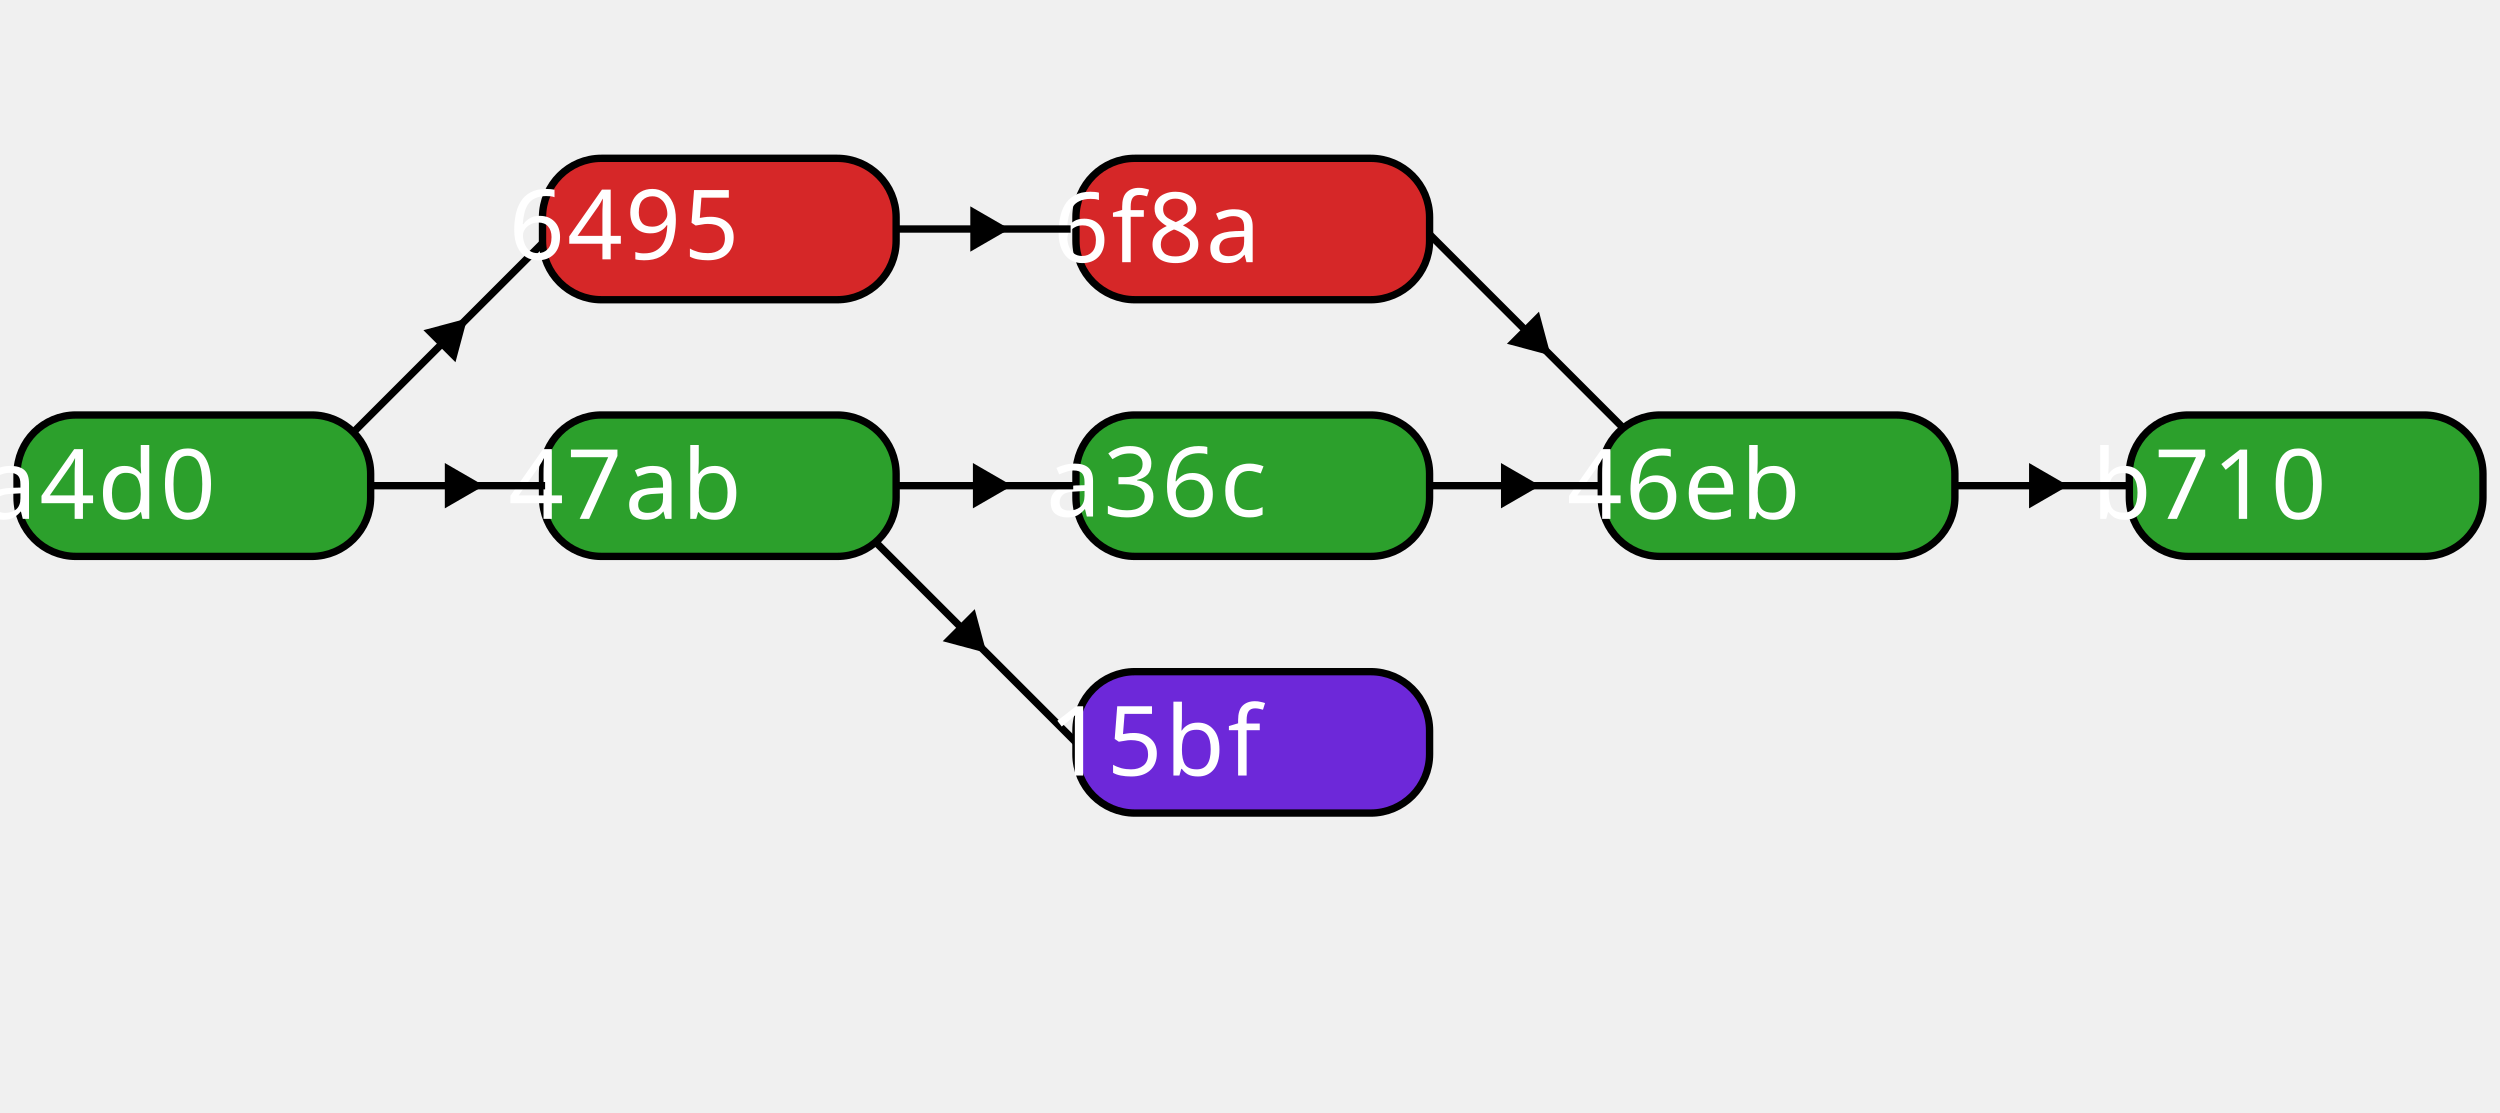
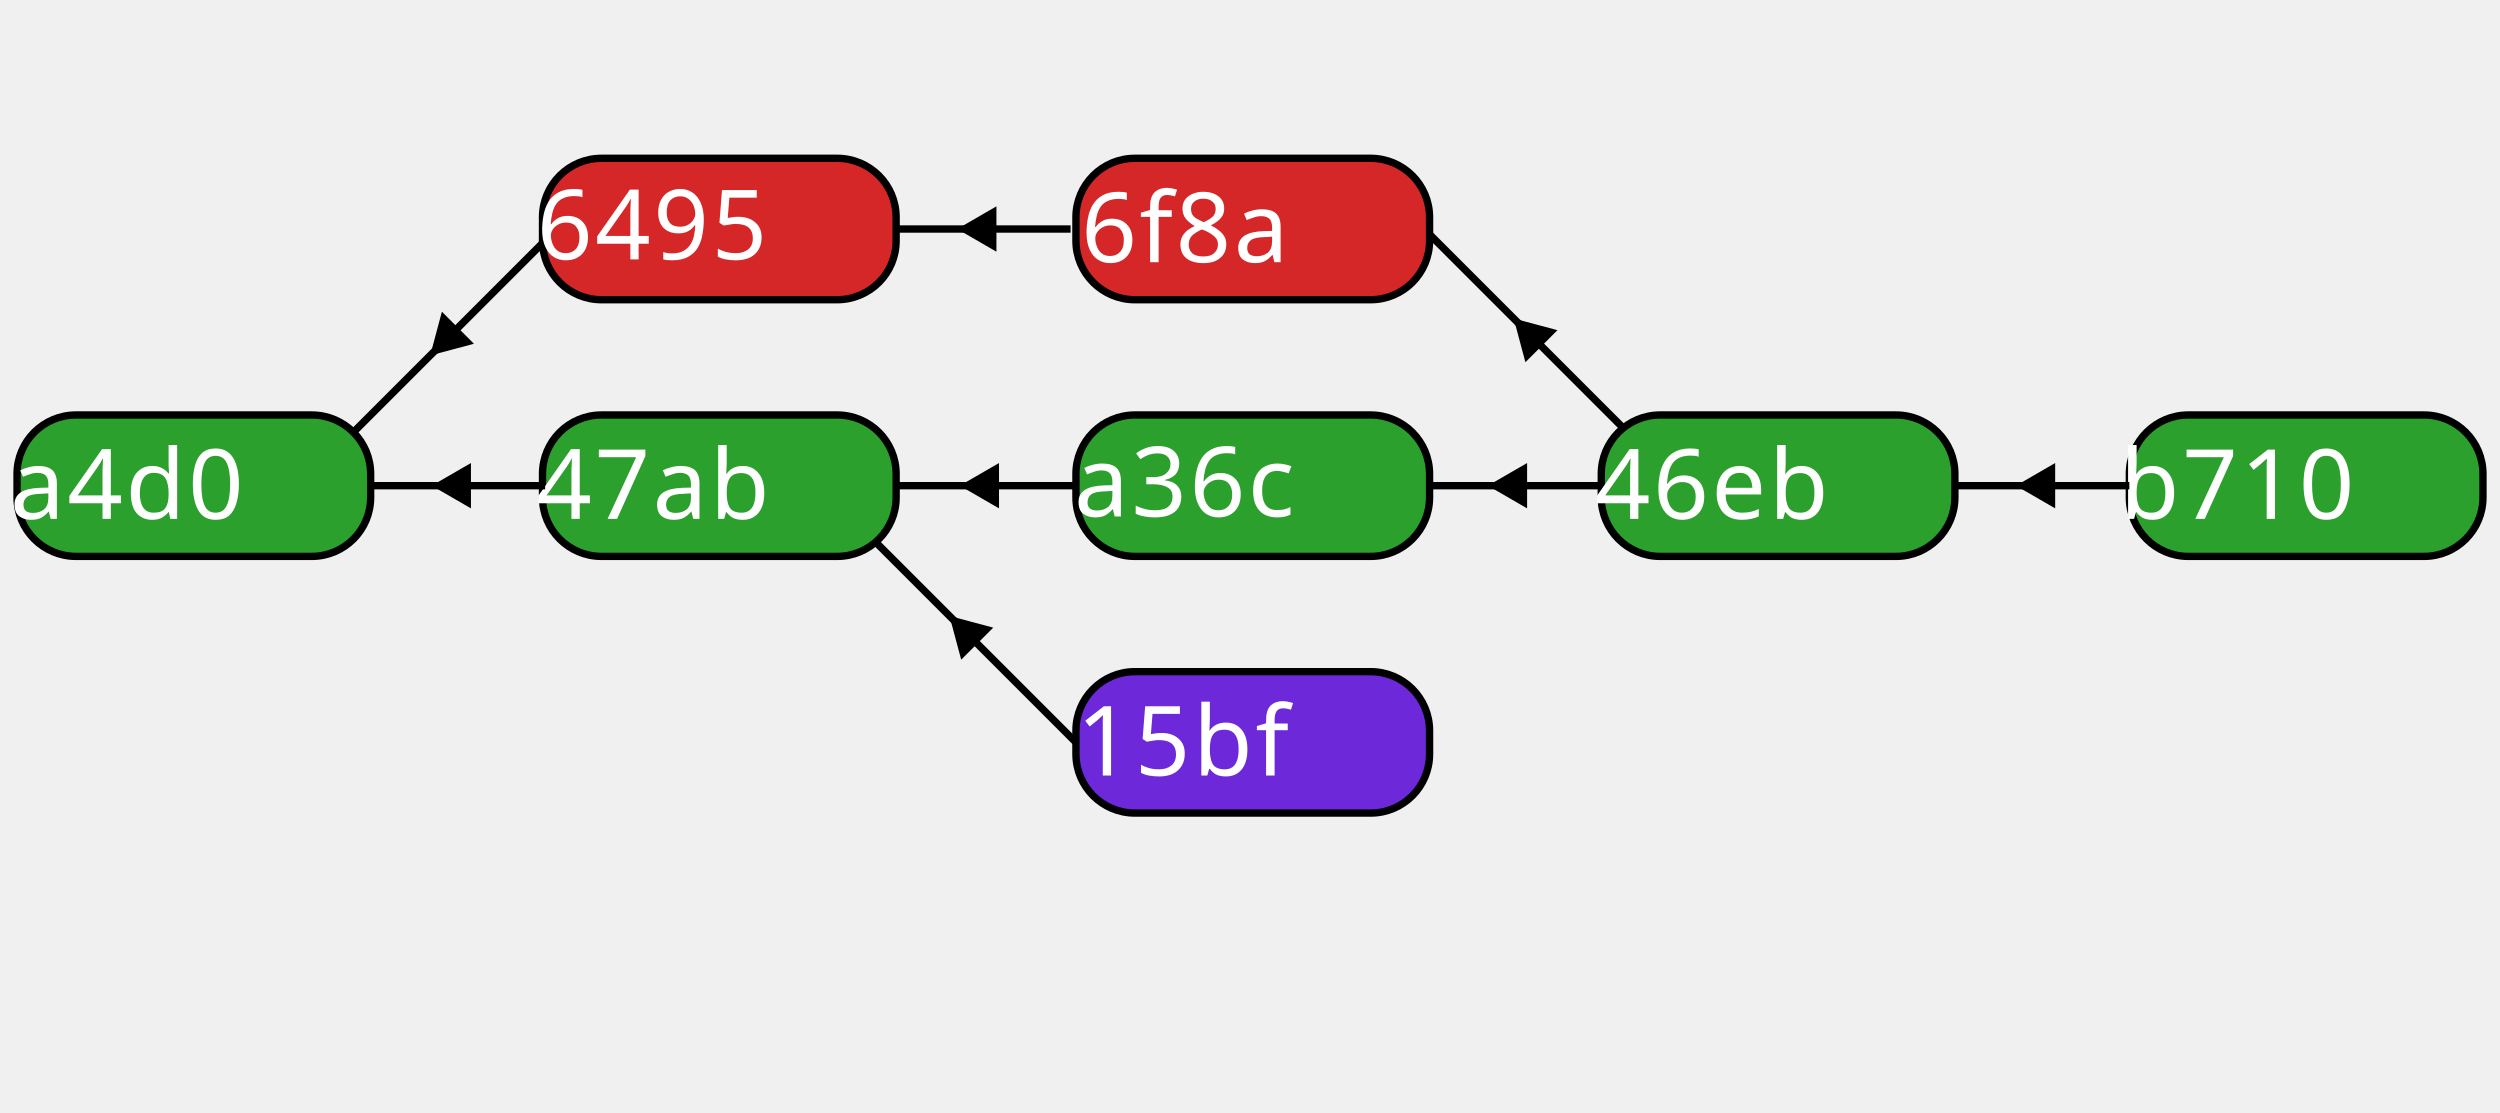
<svg xmlns="http://www.w3.org/2000/svg" width="169.66mm" height="75.52mm" viewBox="0 0 169.66 75.52" version="1.1" id="svg1">
  <defs id="defs1">
    <marker style="overflow:visible" id="Triangle" refX="0" refY="0" orient="auto-start-reverse" markerWidth="1" markerHeight="1" viewBox="0 0 1 1" preserveAspectRatio="xMidYMid">
      <path transform="scale(0.5)" style="fill:context-stroke;fill-rule:evenodd;stroke:context-stroke;stroke-width:1pt" d="M 5.77,0 -2.88,5 V -5 Z" id="path135" />
    </marker>
    <marker style="overflow:visible" id="Triangle-6" refX="0" refY="0" orient="auto-start-reverse" markerWidth="1" markerHeight="1" viewBox="0 0 1 1" preserveAspectRatio="xMidYMid">
      <path transform="scale(0.5)" style="fill:context-stroke;fill-rule:evenodd;stroke:context-stroke;stroke-width:1pt" d="M 5.77,0 -2.88,5 V -5 Z" id="path135-0" />
    </marker>
    <marker style="overflow:visible" id="Triangle-0" refX="0" refY="0" orient="auto-start-reverse" markerWidth="1" markerHeight="1" viewBox="0 0 1 1" preserveAspectRatio="xMidYMid">
      <path transform="scale(0.5)" style="fill:context-stroke;fill-rule:evenodd;stroke:context-stroke;stroke-width:1pt" d="M 5.77,0 -2.88,5 V -5 Z" id="path135-2" />
    </marker>
    <marker style="overflow:visible" id="Triangle-0-7" refX="0" refY="0" orient="auto-start-reverse" markerWidth="1" markerHeight="1" viewBox="0 0 1 1" preserveAspectRatio="xMidYMid">
      <path transform="scale(0.5)" style="fill:context-stroke;fill-rule:evenodd;stroke:context-stroke;stroke-width:1pt" d="M 5.77,0 -2.88,5 V -5 Z" id="path135-2-3" />
    </marker>
  </defs>
  <g id="layer1" transform="translate(-14.69721,-98.33071)">
-     <g id="g1" transform="translate(-0.09406866,9.49351)">
-       <path style="fill:#000000;stroke:#000000;stroke-width:0.5;stroke-dasharray:none;marker-mid:url(#Triangle)" d="m 111.444,104.379 7.327,7.326 7.327,7.326" id="path5" />
-       <path style="fill:#000000;stroke:#000000;stroke-width:0.5;stroke-dasharray:none;marker-mid:url(#Triangle)" d="m 73.155,124.566 7.327,7.326 7.327,7.326" id="path6" />
-       <rect style="fill:#6d28d9;stroke:#000000;stroke-width:0.5;stroke-dasharray:none" id="rect6" width="23.998" height="9.597" x="87.81" y="134.419" rx="4" ry="4" />
-       <text xml:space="preserve" style="font-style:normal;font-variant:normal;font-weight:normal;font-stretch:normal;font-size:6.6px;line-height:1;font-family:'Source Code Pro';-inkscape-font-specification:'Source Code Pro, Normal';font-variant-ligatures:normal;font-variant-caps:normal;font-variant-numeric:normal;font-variant-east-asian:normal;text-align:center;letter-spacing:0.178px;word-spacing:2.54px;writing-mode:lr-tb;direction:ltr;text-anchor:middle;fill:#ffffff;stroke:#000000;stroke-width:0.3;stroke-dasharray:none" x="99.602" y="141.483" id="text6" transform="scale(1.000099,0.9999008)">
-         <tspan id="tspan6" style="font-style:normal;font-variant:normal;font-weight:normal;font-stretch:normal;font-size:6.6px;font-family:'Source Code Pro';-inkscape-font-specification:'Source Code Pro, Normal';font-variant-ligatures:normal;font-variant-caps:normal;font-variant-numeric:normal;font-variant-east-asian:normal;text-align:center;text-anchor:middle;fill:#ffffff;stroke:none;stroke-width:0.3" x="99.691" y="141.483">15bf</tspan>
-       </text>
-       <rect style="fill:#2ca02c;stroke:#000000;stroke-width:0.5;stroke-dasharray:none" id="rect2-6" width="23.998" height="9.597" x="87.81" y="117" rx="4" ry="4" />
-       <text xml:space="preserve" style="font-style:normal;font-variant:normal;font-weight:normal;font-stretch:normal;font-size:6.6px;line-height:1;font-family:'Source Code Pro';-inkscape-font-specification:'Source Code Pro, Normal';font-variant-ligatures:normal;font-variant-caps:normal;font-variant-numeric:normal;font-variant-east-asian:normal;text-align:center;letter-spacing:0.178px;word-spacing:2.54px;writing-mode:lr-tb;direction:ltr;text-anchor:middle;fill:#ffffff;stroke:#000000;stroke-width:0.3;stroke-dasharray:none" x="99.714" y="123.901" id="text2-1" transform="scale(1.000099,0.9999008)">
-         <tspan id="tspan2-8" style="font-style:normal;font-variant:normal;font-weight:normal;font-stretch:normal;font-size:6.6px;font-family:'Source Code Pro';-inkscape-font-specification:'Source Code Pro, Normal';font-variant-ligatures:normal;font-variant-caps:normal;font-variant-numeric:normal;font-variant-east-asian:normal;text-align:center;text-anchor:middle;fill:#ffffff;stroke:none;stroke-width:0.3" x="99.803" y="123.901">a36c</tspan>
-       </text>
-       <path style="fill:#000000;stroke:#000000;stroke-width:0.5;stroke-dasharray:none;marker-mid:url(#Triangle-6)" d="m 75.783,121.798 h 5.92 5.92" id="path2-7" />
-       <rect style="fill:#d62728;stroke:#000000;stroke-width:0.5;stroke-dasharray:none" id="rect4" width="23.998" height="9.597" x="87.81" y="99.581" rx="4" ry="4" />
-       <text xml:space="preserve" style="font-style:normal;font-variant:normal;font-weight:normal;font-stretch:normal;font-size:6.6px;line-height:1;font-family:'Source Code Pro';-inkscape-font-specification:'Source Code Pro, Normal';font-variant-ligatures:normal;font-variant-caps:normal;font-variant-numeric:normal;font-variant-east-asian:normal;text-align:center;letter-spacing:0.178px;word-spacing:2.54px;writing-mode:lr-tb;direction:ltr;text-anchor:middle;fill:#ffffff;stroke:#000000;stroke-width:0.3;stroke-dasharray:none" x="99.745" y="106.641" id="text4" transform="scale(1.000099,0.9999008)">
-         <tspan id="tspan4" style="font-style:normal;font-variant:normal;font-weight:normal;font-stretch:normal;font-size:6.6px;font-family:'Source Code Pro';-inkscape-font-specification:'Source Code Pro, Normal';font-variant-ligatures:normal;font-variant-caps:normal;font-variant-numeric:normal;font-variant-east-asian:normal;text-align:center;text-anchor:middle;fill:#ffffff;stroke:none;stroke-width:0.3" x="99.833" y="106.641">6f8a</tspan>
-       </text>
-       <path style="fill:#000000;stroke:#000000;stroke-width:0.5;stroke-dasharray:none;marker-mid:url(#Triangle-6)" d="m 75.607,104.379 h 5.92 5.92" id="path4" />
-       <path style="fill:#000000;stroke:#000000;stroke-width:0.5;stroke-dasharray:none;marker-mid:url(#Triangle)" d="m 37.914,119.031 7.327,-7.326 7.327,-7.326" id="path3" />
-       <rect style="fill:#2ca02c;stroke:#000000;stroke-width:0.5;stroke-dasharray:none" id="rect1" width="23.998" height="9.597" x="15.947" y="117" rx="4" ry="4" />
-       <text xml:space="preserve" style="font-style:normal;font-variant:normal;font-weight:normal;font-stretch:normal;font-size:6.6px;line-height:1;font-family:'Source Code Pro';-inkscape-font-specification:'Source Code Pro, Normal';font-variant-ligatures:normal;font-variant-caps:normal;font-variant-numeric:normal;font-variant-east-asian:normal;text-align:center;letter-spacing:0.178px;word-spacing:2.54px;writing-mode:lr-tb;direction:ltr;text-anchor:middle;fill:#ffffff;stroke:#000000;stroke-width:0.3;stroke-dasharray:none" x="27.957" y="124.062" id="text1" transform="scale(1.000099,0.9999008)">
-         <tspan id="tspan1" style="font-style:normal;font-variant:normal;font-weight:normal;font-stretch:normal;font-size:6.6px;font-family:'Source Code Pro';-inkscape-font-specification:'Source Code Pro, Normal';font-variant-ligatures:normal;font-variant-caps:normal;font-variant-numeric:normal;font-variant-east-asian:normal;text-align:center;text-anchor:middle;fill:#ffffff;stroke:none;stroke-width:0.3" x="28.046" y="124.062">a4d0</tspan>
-       </text>
-       <rect style="fill:#2ca02c;stroke:#000000;stroke-width:0.5;stroke-dasharray:none" id="rect2" width="23.998" height="9.597" x="51.608" y="117" rx="4" ry="4" />
-       <text xml:space="preserve" style="font-style:normal;font-variant:normal;font-weight:normal;font-stretch:normal;font-size:6.6px;line-height:1;font-family:'Source Code Pro';-inkscape-font-specification:'Source Code Pro, Normal';font-variant-ligatures:normal;font-variant-caps:normal;font-variant-numeric:normal;font-variant-east-asian:normal;text-align:center;letter-spacing:0.178px;word-spacing:2.54px;writing-mode:lr-tb;direction:ltr;text-anchor:middle;fill:#ffffff;stroke:#000000;stroke-width:0.3;stroke-dasharray:none" x="63.655" y="124.062" id="text2" transform="scale(1.000099,0.9999008)">
-         <tspan id="tspan2" style="font-style:normal;font-variant:normal;font-weight:normal;font-stretch:normal;font-size:6.6px;font-family:'Source Code Pro';-inkscape-font-specification:'Source Code Pro, Normal';font-variant-ligatures:normal;font-variant-caps:normal;font-variant-numeric:normal;font-variant-east-asian:normal;text-align:center;text-anchor:middle;fill:#ffffff;stroke:none;stroke-width:0.3" x="63.744" y="124.062">47ab</tspan>
-       </text>
-       <path style="fill:#000000;stroke:#000000;stroke-width:0.5;stroke-dasharray:none;marker-mid:url(#Triangle)" d="m 39.945,121.798 h 5.92 5.92" id="path2" />
-       <rect style="fill:#2ca02c;stroke:#000000;stroke-width:0.5;stroke-dasharray:none" id="rect2-5" width="23.998" height="9.597" x="123.46" y="117" rx="4" ry="4" />
-       <text xml:space="preserve" style="font-style:normal;font-variant:normal;font-weight:normal;font-stretch:normal;font-size:6.6px;line-height:1;font-family:'Source Code Pro';-inkscape-font-specification:'Source Code Pro, Normal';font-variant-ligatures:normal;font-variant-caps:normal;font-variant-numeric:normal;font-variant-east-asian:normal;text-align:center;letter-spacing:0.178px;word-spacing:2.54px;writing-mode:lr-tb;direction:ltr;text-anchor:middle;fill:#ffffff;stroke:#000000;stroke-width:0.3;stroke-dasharray:none" x="135.499" y="124.062" id="text2-9" transform="scale(1.000099,0.9999008)">
-         <tspan id="tspan2-2" style="font-style:normal;font-variant:normal;font-weight:normal;font-stretch:normal;font-size:6.6px;font-family:'Source Code Pro';-inkscape-font-specification:'Source Code Pro, Normal';font-variant-ligatures:normal;font-variant-caps:normal;font-variant-numeric:normal;font-variant-east-asian:normal;text-align:center;text-anchor:middle;fill:#ffffff;stroke:none;stroke-width:0.3" x="135.588" y="124.062">46eb</tspan>
-       </text>
-       <path style="fill:#000000;stroke:#000000;stroke-width:0.5;stroke-dasharray:none;marker-mid:url(#Triangle-0)" d="m 111.62,121.798 h 5.92 5.92" id="path2-2" />
-       <rect style="fill:#2ca02c;stroke:#000000;stroke-width:0.5;stroke-dasharray:none" id="rect2-5-2" width="23.998" height="9.597" x="159.297" y="117" rx="4" ry="4" />
-       <text xml:space="preserve" style="font-style:normal;font-variant:normal;font-weight:normal;font-stretch:normal;font-size:6.6px;line-height:1;font-family:'Source Code Pro';-inkscape-font-specification:'Source Code Pro, Normal';font-variant-ligatures:normal;font-variant-caps:normal;font-variant-numeric:normal;font-variant-east-asian:normal;text-align:center;letter-spacing:0.178px;word-spacing:2.54px;writing-mode:lr-tb;direction:ltr;text-anchor:middle;fill:#ffffff;stroke:#000000;stroke-width:0.3;stroke-dasharray:none" x="171.151" y="124.062" id="text2-9-9" transform="scale(1.000099,0.9999008)">
-         <tspan id="tspan2-2-3" style="font-style:normal;font-variant:normal;font-weight:normal;font-stretch:normal;font-size:6.6px;font-family:'Source Code Pro';-inkscape-font-specification:'Source Code Pro, Normal';font-variant-ligatures:normal;font-variant-caps:normal;font-variant-numeric:normal;font-variant-east-asian:normal;text-align:center;text-anchor:middle;fill:#ffffff;stroke:none;stroke-width:0.3" x="171.239" y="124.062">b710</tspan>
-       </text>
-       <path style="fill:#000000;stroke:#000000;stroke-width:0.5;stroke-dasharray:none;marker-mid:url(#Triangle-0-7)" d="m 147.458,121.798 h 5.92 5.92" id="path2-2-1" />
-       <rect style="fill:#d62728;stroke:#000000;stroke-width:0.5;stroke-dasharray:none" id="rect3" width="23.998" height="9.597" x="51.608" y="99.581" rx="4" ry="4" />
-       <text xml:space="preserve" style="font-style:normal;font-variant:normal;font-weight:normal;font-stretch:normal;font-size:6.6px;line-height:1;font-family:'Source Code Pro';-inkscape-font-specification:'Source Code Pro, Normal';font-variant-ligatures:normal;font-variant-caps:normal;font-variant-numeric:normal;font-variant-east-asian:normal;text-align:center;letter-spacing:0.178px;word-spacing:2.54px;writing-mode:lr-tb;direction:ltr;text-anchor:middle;fill:#ffffff;stroke:#000000;stroke-width:0.3;stroke-dasharray:none" x="63.591" y="106.449" id="text3" transform="scale(1.000099,0.9999008)">
-         <tspan id="tspan3" style="font-style:normal;font-variant:normal;font-weight:normal;font-stretch:normal;font-size:6.6px;font-family:'Source Code Pro';-inkscape-font-specification:'Source Code Pro, Normal';font-variant-ligatures:normal;font-variant-caps:normal;font-variant-numeric:normal;font-variant-east-asian:normal;text-align:center;text-anchor:middle;fill:#ffffff;stroke:none;stroke-width:0.3" x="63.68" y="106.449">6495</tspan>
-       </text>
-     </g>
+     <path style="fill:#000000;stroke:#000000;stroke-width:0.5;stroke-dasharray:none;marker-mid:url(#Triangle)" d="m 126.005,128.525 -7.327,-7.326 -7.327,-7.326" id="path5" />
+     <path style="fill:#000000;stroke:#000000;stroke-width:0.5;stroke-dasharray:none;marker-mid:url(#Triangle)" d="m 87.715,148.711 -7.327,-7.326 -7.327,-7.326" id="path6" />
+     <rect style="fill:#6d28d9;stroke:#000000;stroke-width:0.5;stroke-dasharray:none" id="rect6" width="23.998" height="9.597" x="87.715" y="143.912" rx="4" ry="4" />
+     <text xml:space="preserve" style="font-style:normal;font-variant:normal;font-weight:normal;font-stretch:normal;font-size:6.6px;line-height:1;font-family:'Source Code Pro';-inkscape-font-specification:'Source Code Pro, Normal';font-variant-ligatures:normal;font-variant-caps:normal;font-variant-numeric:normal;font-variant-east-asian:normal;text-align:center;letter-spacing:0.178px;word-spacing:2.54px;writing-mode:lr-tb;direction:ltr;text-anchor:middle;fill:#ffffff;stroke:#000000;stroke-width:0.3;stroke-dasharray:none" x="99.508" y="150.977" id="text6" transform="scale(1.000099,0.9999008)">
+       <tspan id="tspan6" style="font-style:normal;font-variant:normal;font-weight:normal;font-stretch:normal;font-size:6.6px;font-family:'Source Code Pro';-inkscape-font-specification:'Source Code Pro, Normal';font-variant-ligatures:normal;font-variant-caps:normal;font-variant-numeric:normal;font-variant-east-asian:normal;text-align:center;text-anchor:middle;fill:#ffffff;stroke:none;stroke-width:0.3" x="99.597" y="150.977">15bf</tspan>
+     </text>
+     <rect style="fill:#2ca02c;stroke:#000000;stroke-width:0.5;stroke-dasharray:none" id="rect2-6" width="23.998" height="9.597" x="87.715" y="126.493" rx="4" ry="4" />
+     <text xml:space="preserve" style="font-style:normal;font-variant:normal;font-weight:normal;font-stretch:normal;font-size:6.6px;line-height:1;font-family:'Source Code Pro';-inkscape-font-specification:'Source Code Pro, Normal';font-variant-ligatures:normal;font-variant-caps:normal;font-variant-numeric:normal;font-variant-east-asian:normal;text-align:center;letter-spacing:0.178px;word-spacing:2.54px;writing-mode:lr-tb;direction:ltr;text-anchor:middle;fill:#ffffff;stroke:#000000;stroke-width:0.3;stroke-dasharray:none" x="99.62" y="133.395" id="text2-1" transform="scale(1.000099,0.9999008)">
+       <tspan id="tspan2-8" style="font-style:normal;font-variant:normal;font-weight:normal;font-stretch:normal;font-size:6.6px;font-family:'Source Code Pro';-inkscape-font-specification:'Source Code Pro, Normal';font-variant-ligatures:normal;font-variant-caps:normal;font-variant-numeric:normal;font-variant-east-asian:normal;text-align:center;text-anchor:middle;fill:#ffffff;stroke:none;stroke-width:0.3" x="99.709" y="133.395">a36c</tspan>
+     </text>
+     <path style="fill:#000000;stroke:#000000;stroke-width:0.5;stroke-dasharray:none;marker-mid:url(#Triangle-6)" d="M 87.528,131.292 H 81.608 75.689" id="path2-7" />
+     <rect style="fill:#d62728;stroke:#000000;stroke-width:0.5;stroke-dasharray:none" id="rect4" width="23.998" height="9.597" x="87.715" y="109.074" rx="4" ry="4" />
+     <text xml:space="preserve" style="font-style:normal;font-variant:normal;font-weight:normal;font-stretch:normal;font-size:6.6px;line-height:1;font-family:'Source Code Pro';-inkscape-font-specification:'Source Code Pro, Normal';font-variant-ligatures:normal;font-variant-caps:normal;font-variant-numeric:normal;font-variant-east-asian:normal;text-align:center;letter-spacing:0.178px;word-spacing:2.54px;writing-mode:lr-tb;direction:ltr;text-anchor:middle;fill:#ffffff;stroke:#000000;stroke-width:0.3;stroke-dasharray:none" x="99.651" y="116.136" id="text4" transform="scale(1.000099,0.9999008)">
+       <tspan id="tspan4" style="font-style:normal;font-variant:normal;font-weight:normal;font-stretch:normal;font-size:6.6px;font-family:'Source Code Pro';-inkscape-font-specification:'Source Code Pro, Normal';font-variant-ligatures:normal;font-variant-caps:normal;font-variant-numeric:normal;font-variant-east-asian:normal;text-align:center;text-anchor:middle;fill:#ffffff;stroke:none;stroke-width:0.3" x="99.739" y="116.136">6f8a</tspan>
+     </text>
+     <path style="fill:#000000;stroke:#000000;stroke-width:0.5;stroke-dasharray:none;marker-mid:url(#Triangle-6)" d="M 87.352,113.873 H 81.432 75.513" id="path4" />
+     <path style="fill:#000000;stroke:#000000;stroke-width:0.5;stroke-dasharray:none;marker-mid:url(#Triangle)" d="m 52.474,113.873 -7.327,7.326 -7.327,7.326" id="path3" />
+     <rect style="fill:#2ca02c;stroke:#000000;stroke-width:0.5;stroke-dasharray:none" id="rect1" width="23.998" height="9.597" x="15.853" y="126.493" rx="4" ry="4" />
+     <text xml:space="preserve" style="font-style:normal;font-variant:normal;font-weight:normal;font-stretch:normal;font-size:6.6px;line-height:1;font-family:'Source Code Pro';-inkscape-font-specification:'Source Code Pro, Normal';font-variant-ligatures:normal;font-variant-caps:normal;font-variant-numeric:normal;font-variant-east-asian:normal;text-align:center;letter-spacing:0.178px;word-spacing:2.54px;writing-mode:lr-tb;direction:ltr;text-anchor:middle;fill:#ffffff;stroke:#000000;stroke-width:0.3;stroke-dasharray:none" x="27.863" y="133.557" id="text1" transform="scale(1.000099,0.9999008)">
+       <tspan id="tspan1" style="font-style:normal;font-variant:normal;font-weight:normal;font-stretch:normal;font-size:6.6px;font-family:'Source Code Pro';-inkscape-font-specification:'Source Code Pro, Normal';font-variant-ligatures:normal;font-variant-caps:normal;font-variant-numeric:normal;font-variant-east-asian:normal;text-align:center;text-anchor:middle;fill:#ffffff;stroke:none;stroke-width:0.3" x="27.952" y="133.557">a4d0</tspan>
+     </text>
+     <rect style="fill:#2ca02c;stroke:#000000;stroke-width:0.5;stroke-dasharray:none" id="rect2" width="23.998" height="9.597" x="51.514" y="126.493" rx="4" ry="4" />
+     <text xml:space="preserve" style="font-style:normal;font-variant:normal;font-weight:normal;font-stretch:normal;font-size:6.6px;line-height:1;font-family:'Source Code Pro';-inkscape-font-specification:'Source Code Pro, Normal';font-variant-ligatures:normal;font-variant-caps:normal;font-variant-numeric:normal;font-variant-east-asian:normal;text-align:center;letter-spacing:0.178px;word-spacing:2.54px;writing-mode:lr-tb;direction:ltr;text-anchor:middle;fill:#ffffff;stroke:#000000;stroke-width:0.3;stroke-dasharray:none" x="63.561" y="133.557" id="text2" transform="scale(1.000099,0.9999008)">
+       <tspan id="tspan2" style="font-style:normal;font-variant:normal;font-weight:normal;font-stretch:normal;font-size:6.6px;font-family:'Source Code Pro';-inkscape-font-specification:'Source Code Pro, Normal';font-variant-ligatures:normal;font-variant-caps:normal;font-variant-numeric:normal;font-variant-east-asian:normal;text-align:center;text-anchor:middle;fill:#ffffff;stroke:none;stroke-width:0.3" x="63.65" y="133.557">47ab</tspan>
+     </text>
+     <path style="fill:#000000;stroke:#000000;stroke-width:0.5;stroke-dasharray:none;marker-mid:url(#Triangle)" d="M 51.691,131.292 H 45.771 39.851" id="path2" />
+     <rect style="fill:#2ca02c;stroke:#000000;stroke-width:0.5;stroke-dasharray:none" id="rect2-5" width="23.998" height="9.597" x="123.366" y="126.493" rx="4" ry="4" />
+     <text xml:space="preserve" style="font-style:normal;font-variant:normal;font-weight:normal;font-stretch:normal;font-size:6.6px;line-height:1;font-family:'Source Code Pro';-inkscape-font-specification:'Source Code Pro, Normal';font-variant-ligatures:normal;font-variant-caps:normal;font-variant-numeric:normal;font-variant-east-asian:normal;text-align:center;letter-spacing:0.178px;word-spacing:2.54px;writing-mode:lr-tb;direction:ltr;text-anchor:middle;fill:#ffffff;stroke:#000000;stroke-width:0.3;stroke-dasharray:none" x="135.405" y="133.557" id="text2-9" transform="scale(1.000099,0.9999008)">
+       <tspan id="tspan2-2" style="font-style:normal;font-variant:normal;font-weight:normal;font-stretch:normal;font-size:6.6px;font-family:'Source Code Pro';-inkscape-font-specification:'Source Code Pro, Normal';font-variant-ligatures:normal;font-variant-caps:normal;font-variant-numeric:normal;font-variant-east-asian:normal;text-align:center;text-anchor:middle;fill:#ffffff;stroke:none;stroke-width:0.3" x="135.494" y="133.557">46eb</tspan>
+     </text>
+     <path style="fill:#000000;stroke:#000000;stroke-width:0.5;stroke-dasharray:none;marker-mid:url(#Triangle-0)" d="m 123.366,131.292 h -5.92 -5.92" id="path2-2" />
+     <rect style="fill:#2ca02c;stroke:#000000;stroke-width:0.5;stroke-dasharray:none" id="rect2-5-2" width="23.998" height="9.597" x="159.203" y="126.493" rx="4" ry="4" />
+     <text xml:space="preserve" style="font-style:normal;font-variant:normal;font-weight:normal;font-stretch:normal;font-size:6.6px;line-height:1;font-family:'Source Code Pro';-inkscape-font-specification:'Source Code Pro, Normal';font-variant-ligatures:normal;font-variant-caps:normal;font-variant-numeric:normal;font-variant-east-asian:normal;text-align:center;letter-spacing:0.178px;word-spacing:2.54px;writing-mode:lr-tb;direction:ltr;text-anchor:middle;fill:#ffffff;stroke:#000000;stroke-width:0.3;stroke-dasharray:none" x="171.056" y="133.557" id="text2-9-9" transform="scale(1.000099,0.9999008)">
+       <tspan id="tspan2-2-3" style="font-style:normal;font-variant:normal;font-weight:normal;font-stretch:normal;font-size:6.6px;font-family:'Source Code Pro';-inkscape-font-specification:'Source Code Pro, Normal';font-variant-ligatures:normal;font-variant-caps:normal;font-variant-numeric:normal;font-variant-east-asian:normal;text-align:center;text-anchor:middle;fill:#ffffff;stroke:none;stroke-width:0.3" x="171.145" y="133.557">b710</tspan>
+     </text>
+     <path style="fill:#000000;stroke:#000000;stroke-width:0.5;stroke-dasharray:none;marker-mid:url(#Triangle-0-7)" d="m 159.203,131.292 h -5.92 -5.92" id="path2-2-1" />
+     <rect style="fill:#d62728;stroke:#000000;stroke-width:0.5;stroke-dasharray:none" id="rect3" width="23.998" height="9.597" x="51.514" y="109.074" rx="4" ry="4" />
+     <text xml:space="preserve" style="font-style:normal;font-variant:normal;font-weight:normal;font-stretch:normal;font-size:6.6px;line-height:1;font-family:'Source Code Pro';-inkscape-font-specification:'Source Code Pro, Normal';font-variant-ligatures:normal;font-variant-caps:normal;font-variant-numeric:normal;font-variant-east-asian:normal;text-align:center;letter-spacing:0.178px;word-spacing:2.54px;writing-mode:lr-tb;direction:ltr;text-anchor:middle;fill:#ffffff;stroke:#000000;stroke-width:0.3;stroke-dasharray:none" x="63.497" y="115.944" id="text3" transform="scale(1.000099,0.9999008)">
+       <tspan id="tspan3" style="font-style:normal;font-variant:normal;font-weight:normal;font-stretch:normal;font-size:6.6px;font-family:'Source Code Pro';-inkscape-font-specification:'Source Code Pro, Normal';font-variant-ligatures:normal;font-variant-caps:normal;font-variant-numeric:normal;font-variant-east-asian:normal;text-align:center;text-anchor:middle;fill:#ffffff;stroke:none;stroke-width:0.3" x="63.586" y="115.944">6495</tspan>
+     </text>
  </g>
</svg>
